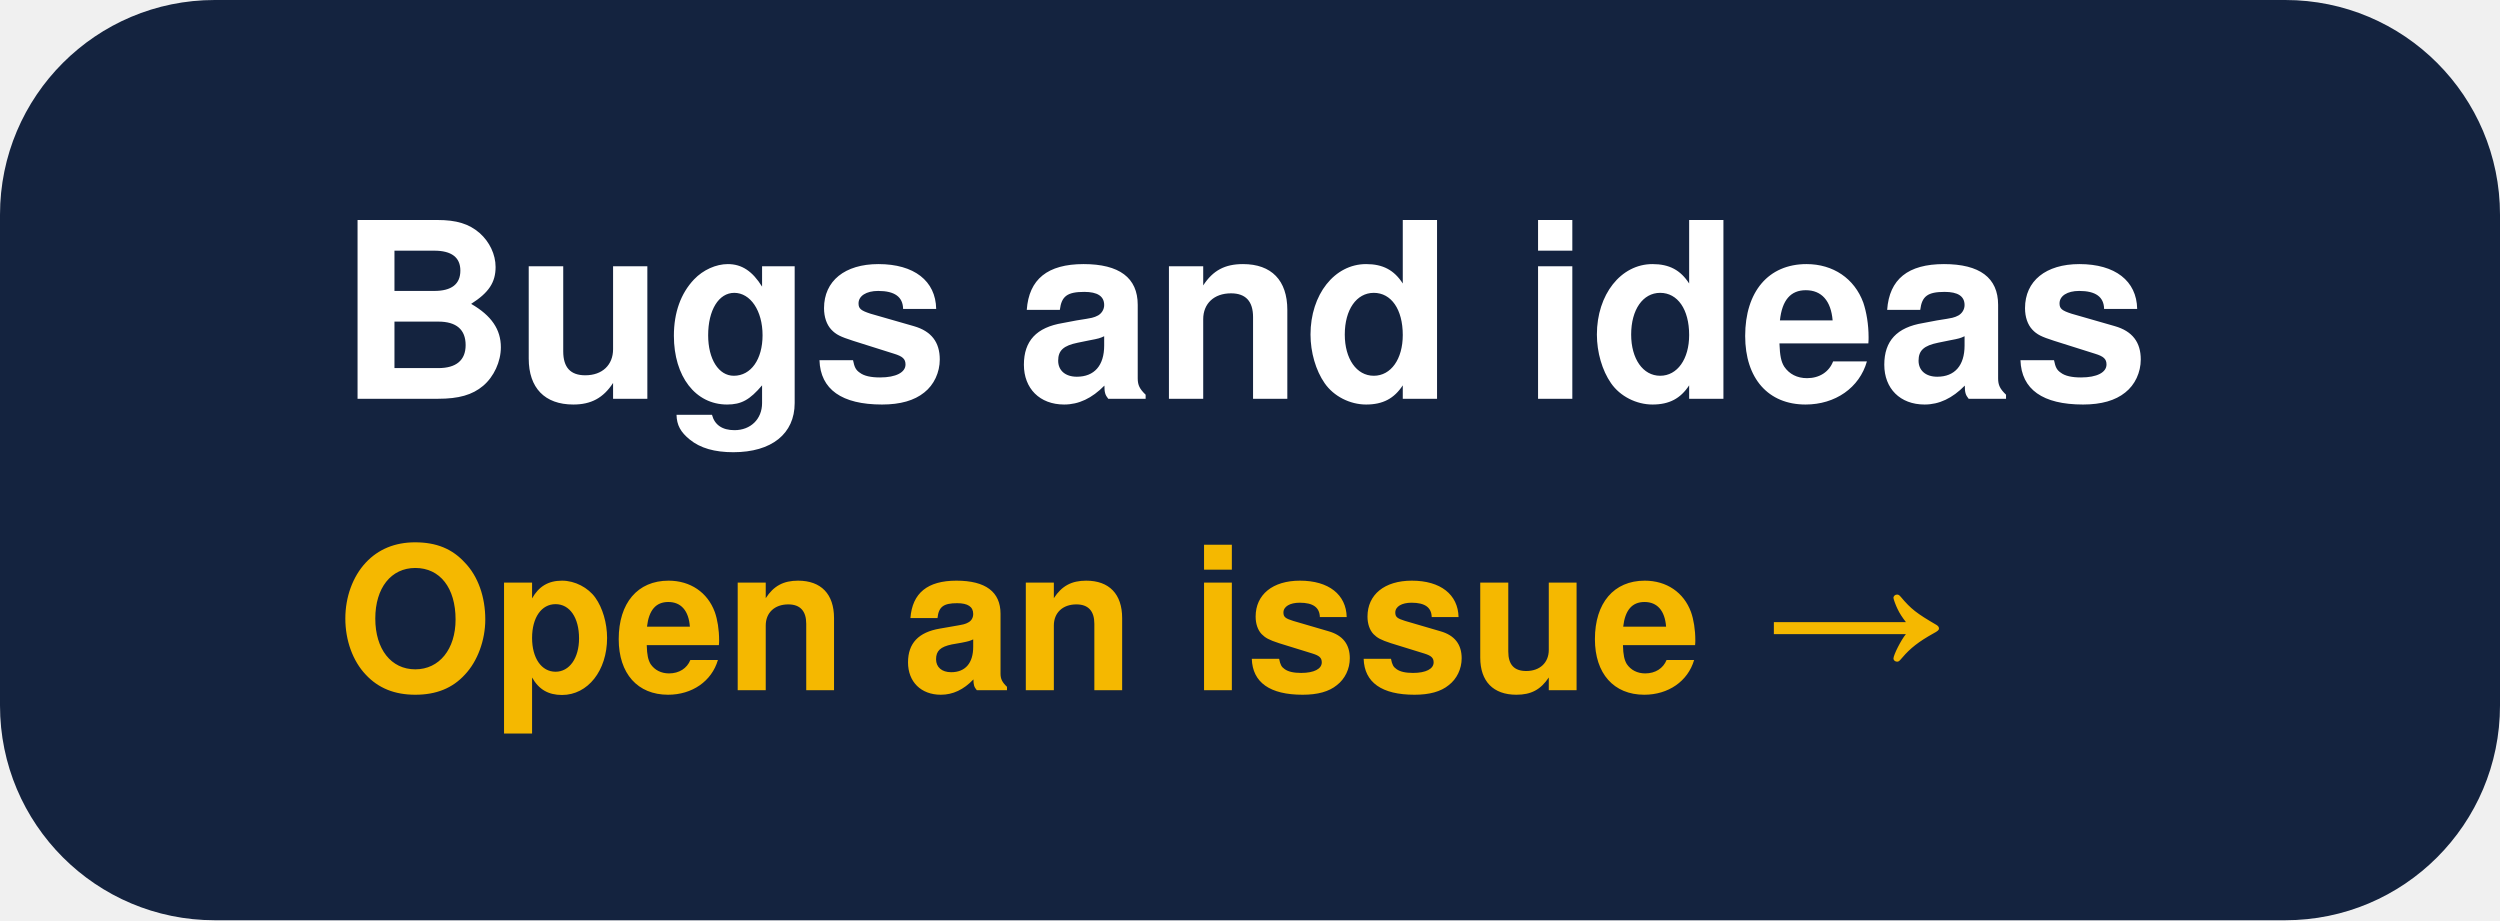
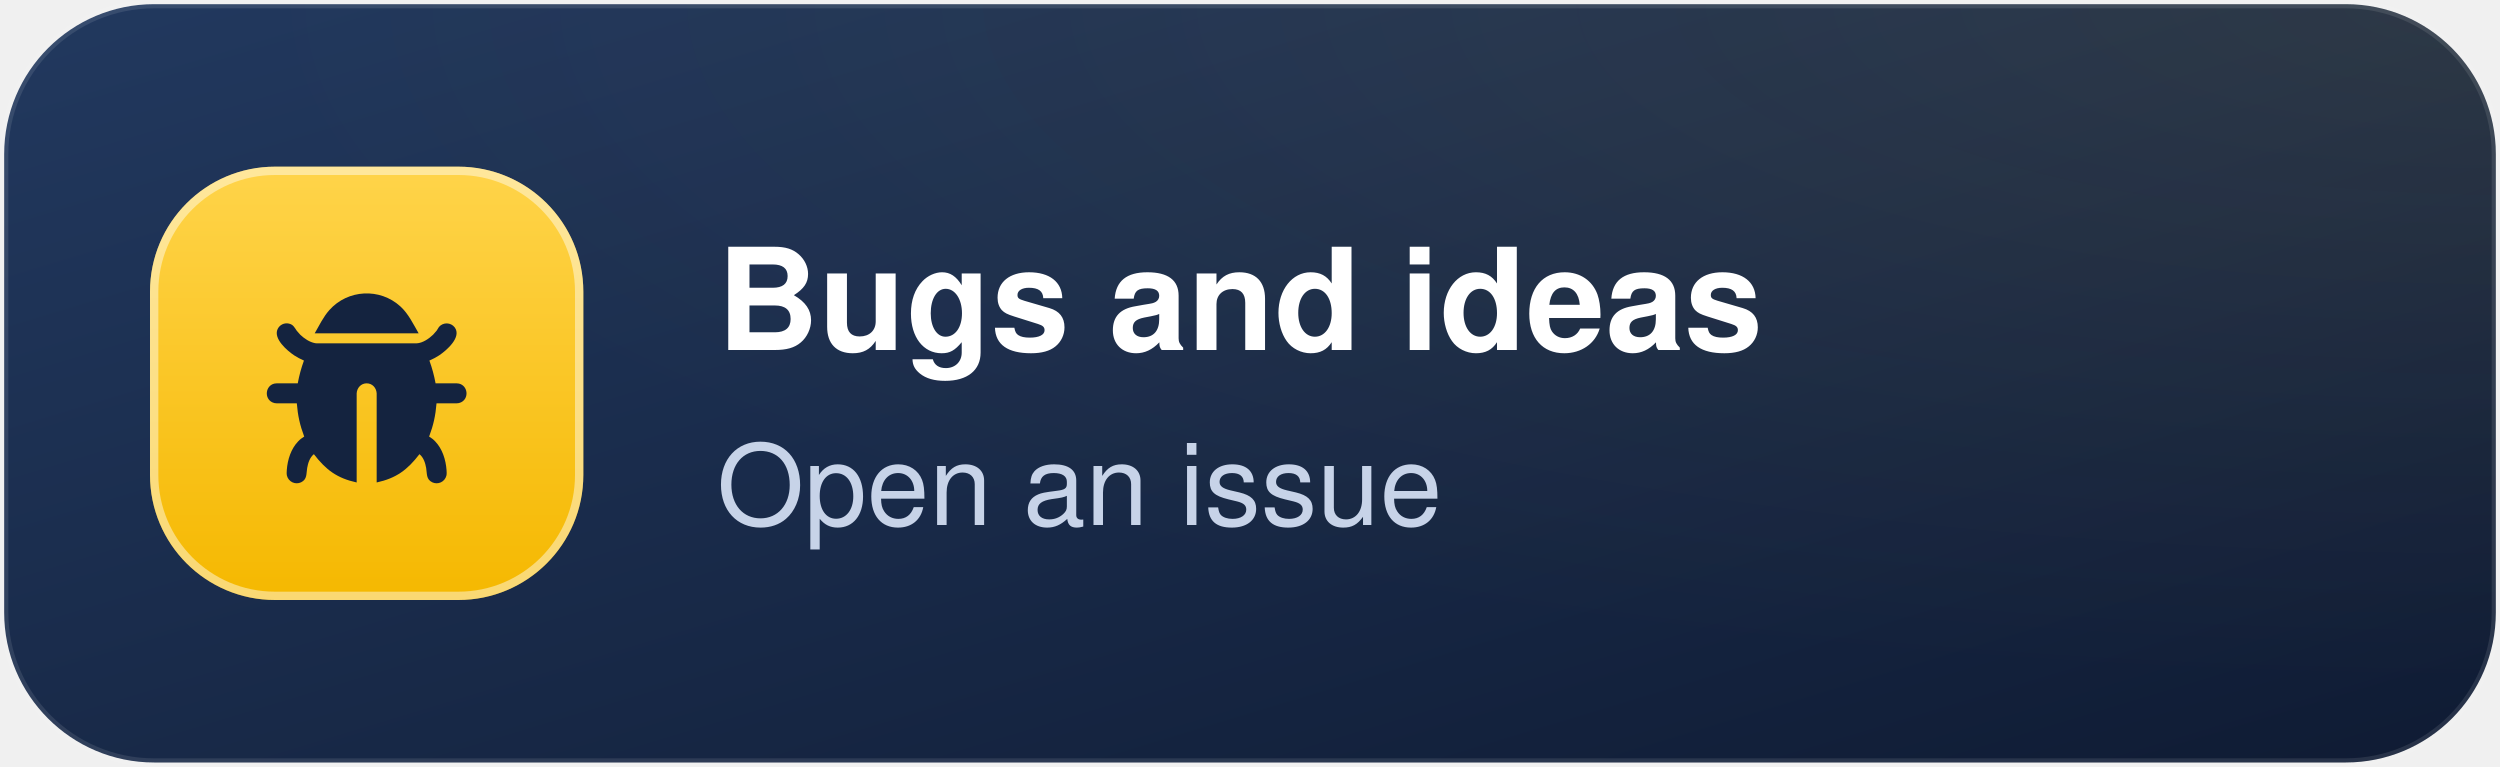
- <svg xmlns="http://www.w3.org/2000/svg" width="163" height="60" viewBox="0 0 163 60" role="img" aria-label="Bugs and ideas: Open an issue">
-   <rect width="163" height="60" rx="14" fill="#14233f" />
-   <text x="22" y="26" font-family="-apple-system, Segoe UI, Helvetica, Arial, sans-serif" font-size="16" font-weight="700" fill="#ffffff">Bugs and ideas</text>
-   <text x="22" y="45" font-family="-apple-system, Segoe UI, Helvetica, Arial, sans-serif" font-size="13" font-weight="600" fill="#f5b800">Open an issue →</text>
+ <svg xmlns="http://www.w3.org/2000/svg" width="300" height="92" viewBox="0 0 300 92" role="img" aria-label="Bugs and ideas: Open an issue">
+   <defs>
+     <linearGradient id="bg" x1="0" y1="0" x2="1" y2="1">
+       <stop offset="0" stop-color="#22395f" />
+       <stop offset="1" stop-color="#0f1b33" />
+     </linearGradient>
+     <linearGradient id="gold" x1="0" y1="0" x2="0" y2="1">
+       <stop offset="0" stop-color="#ffd44a" />
+       <stop offset="1" stop-color="#f5b800" />
+     </linearGradient>
+     <radialGradient id="glow" cx="1" cy="0" r="0.9">
+       <stop offset="0" stop-color="#ffc629" stop-opacity=".09" />
+       <stop offset="1" stop-color="#ffc629" stop-opacity="0" />
+     </radialGradient>
+   </defs>
+   <rect x="0.5" y="0.5" width="299" height="91" rx="18" fill="url(#bg)" />
+   <rect x="0.5" y="0.5" width="299" height="91" rx="18" fill="url(#glow)" />
+   <rect x="0.5" y="0.5" width="299" height="91" rx="18" fill="none" stroke="#ffffff" stroke-opacity=".1" />
+   <rect x="18" y="20" width="52" height="52" rx="15" fill="url(#gold)" />
+   <rect x="18.5" y="20.5" width="51" height="51" rx="14.5" fill="none" stroke="#ffffff" stroke-opacity=".45" />
+   <g transform="translate(29.6 31.6) scale(1.2)" color="#14233f">
+     <path fill="currentColor" d="M18.273 9.722c.28.776.465 1.466.618 2.278H21l.229.026c.895.209 1.035 1.47.211 1.872A1 1 0 0 1 21 14h-2.014c-.103 1.238-.304 2.161-.74 3.325c.295.202.355.22.603.477c.724.75 1.063 1.844 1.138 2.863c.013.175.028.387-.013.564a1.01 1.01 0 0 1-1.414.669c-.628-.307-.511-.86-.61-1.429c-.089-.509-.259-1.05-.671-1.386c-1.214 1.579-2.315 2.398-4.279 2.831V13c-.031-.544-.431-1-1-1s-.969.456-1 1v8.914c-1.964-.433-3.066-1.251-4.28-2.831c-.411.336-.581.878-.67 1.386c-.099.569.018 1.122-.61 1.429a1.01 1.01 0 0 1-1.414-.669c-.041-.177-.026-.389-.013-.564c.075-1.019.414-2.113 1.138-2.863c.247-.257.307-.275.602-.477c-.435-1.164-.636-2.087-.739-3.325H3a1 1 0 0 1-.44-.102c-.824-.402-.684-1.663.211-1.872L3 12h2.109c.152-.812.337-1.502.618-2.278a6.5 6.5 0 0 1-.969-.515c-.69-.46-2.109-1.663-1.666-2.625a1 1 0 0 1 1.118-.56c.449.097.562.378.796.716l.356.404c.399.378.932.742 1.483.842L7 8h10c.606-.033 1.213-.455 1.638-.858l.356-.404l.238-.378a1.01 1.01 0 0 1 1.563.033c.754.987-.83 2.331-1.553 2.814a6.6 6.6 0 0 1-.969.515M17.198 7H6.802c.44-.761.868-1.658 1.473-2.333c1.843-2.06 5.043-2.227 7.089-.365c.816.743 1.29 1.759 1.834 2.698" />
+   </g>
+   <text x="86" y="42" font-family="-apple-system, BlinkMacSystemFont, Segoe UI, Helvetica, Arial, sans-serif" font-size="17" font-weight="700" fill="#ffffff">Bugs and ideas</text>
+   <text x="86" y="63" font-family="-apple-system, BlinkMacSystemFont, Segoe UI, Helvetica, Arial, sans-serif" font-size="13.5" font-weight="500" fill="#c7d3e8">Open an issue</text>
</svg>
